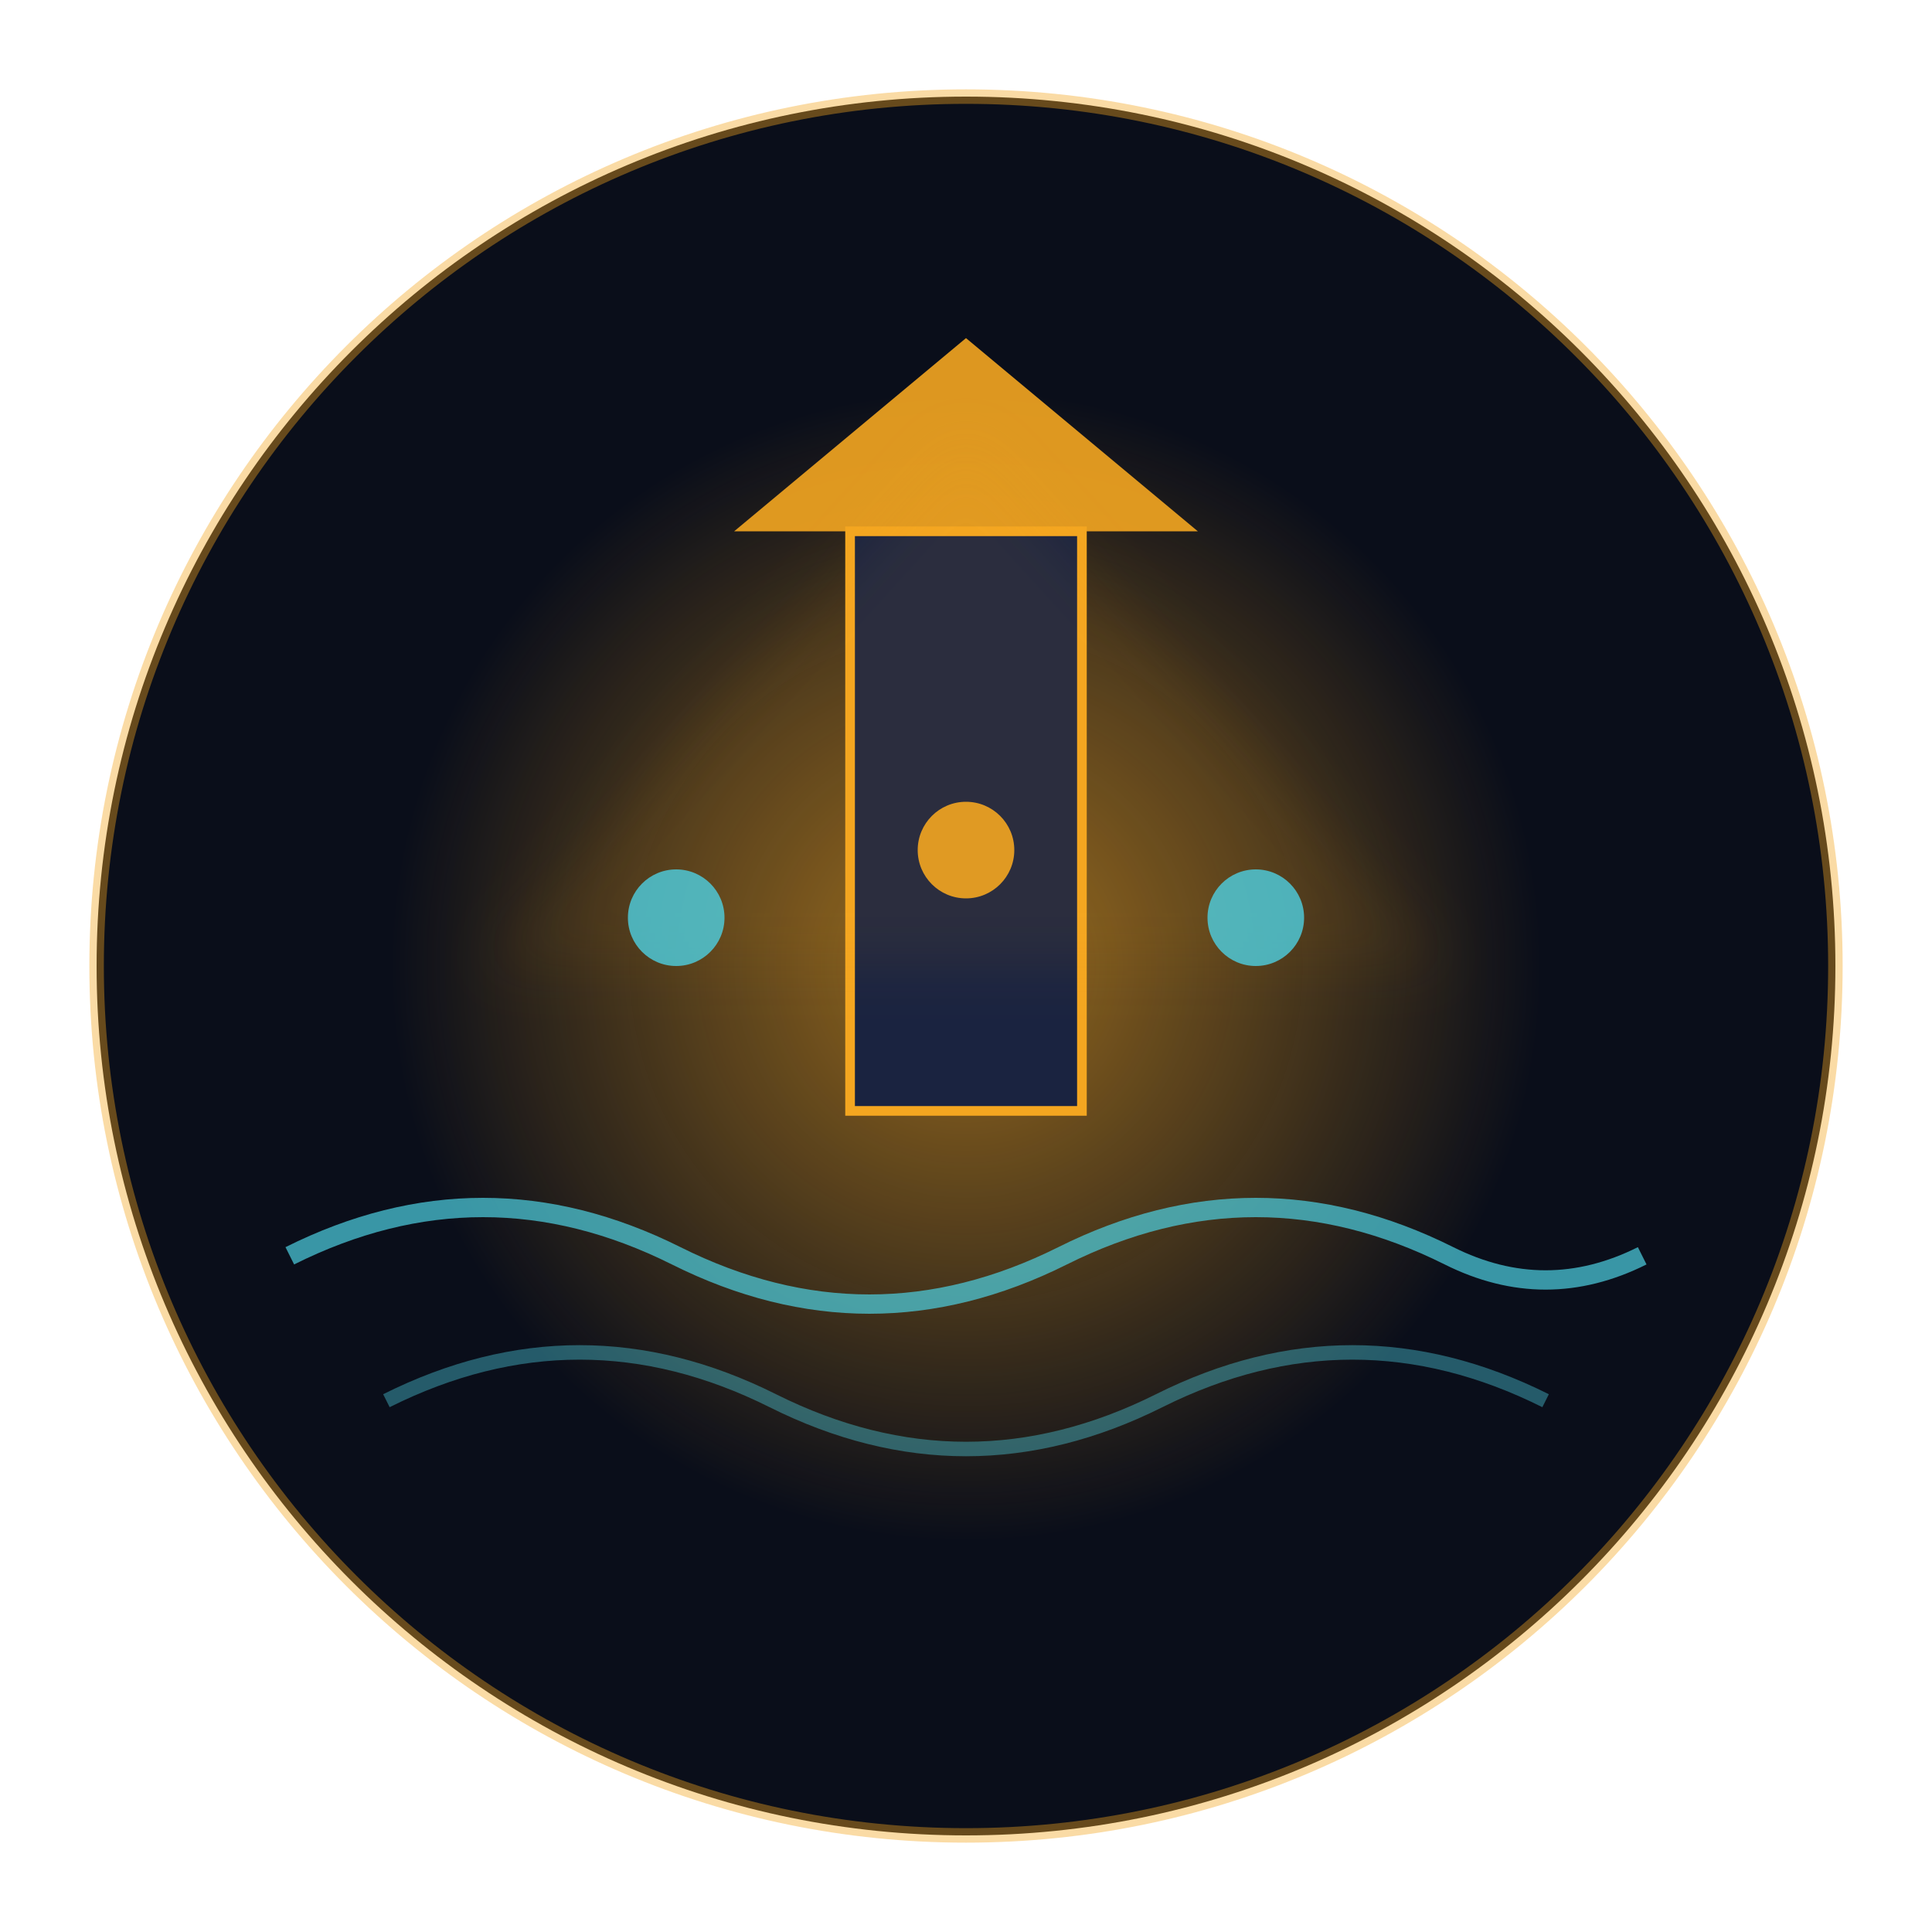
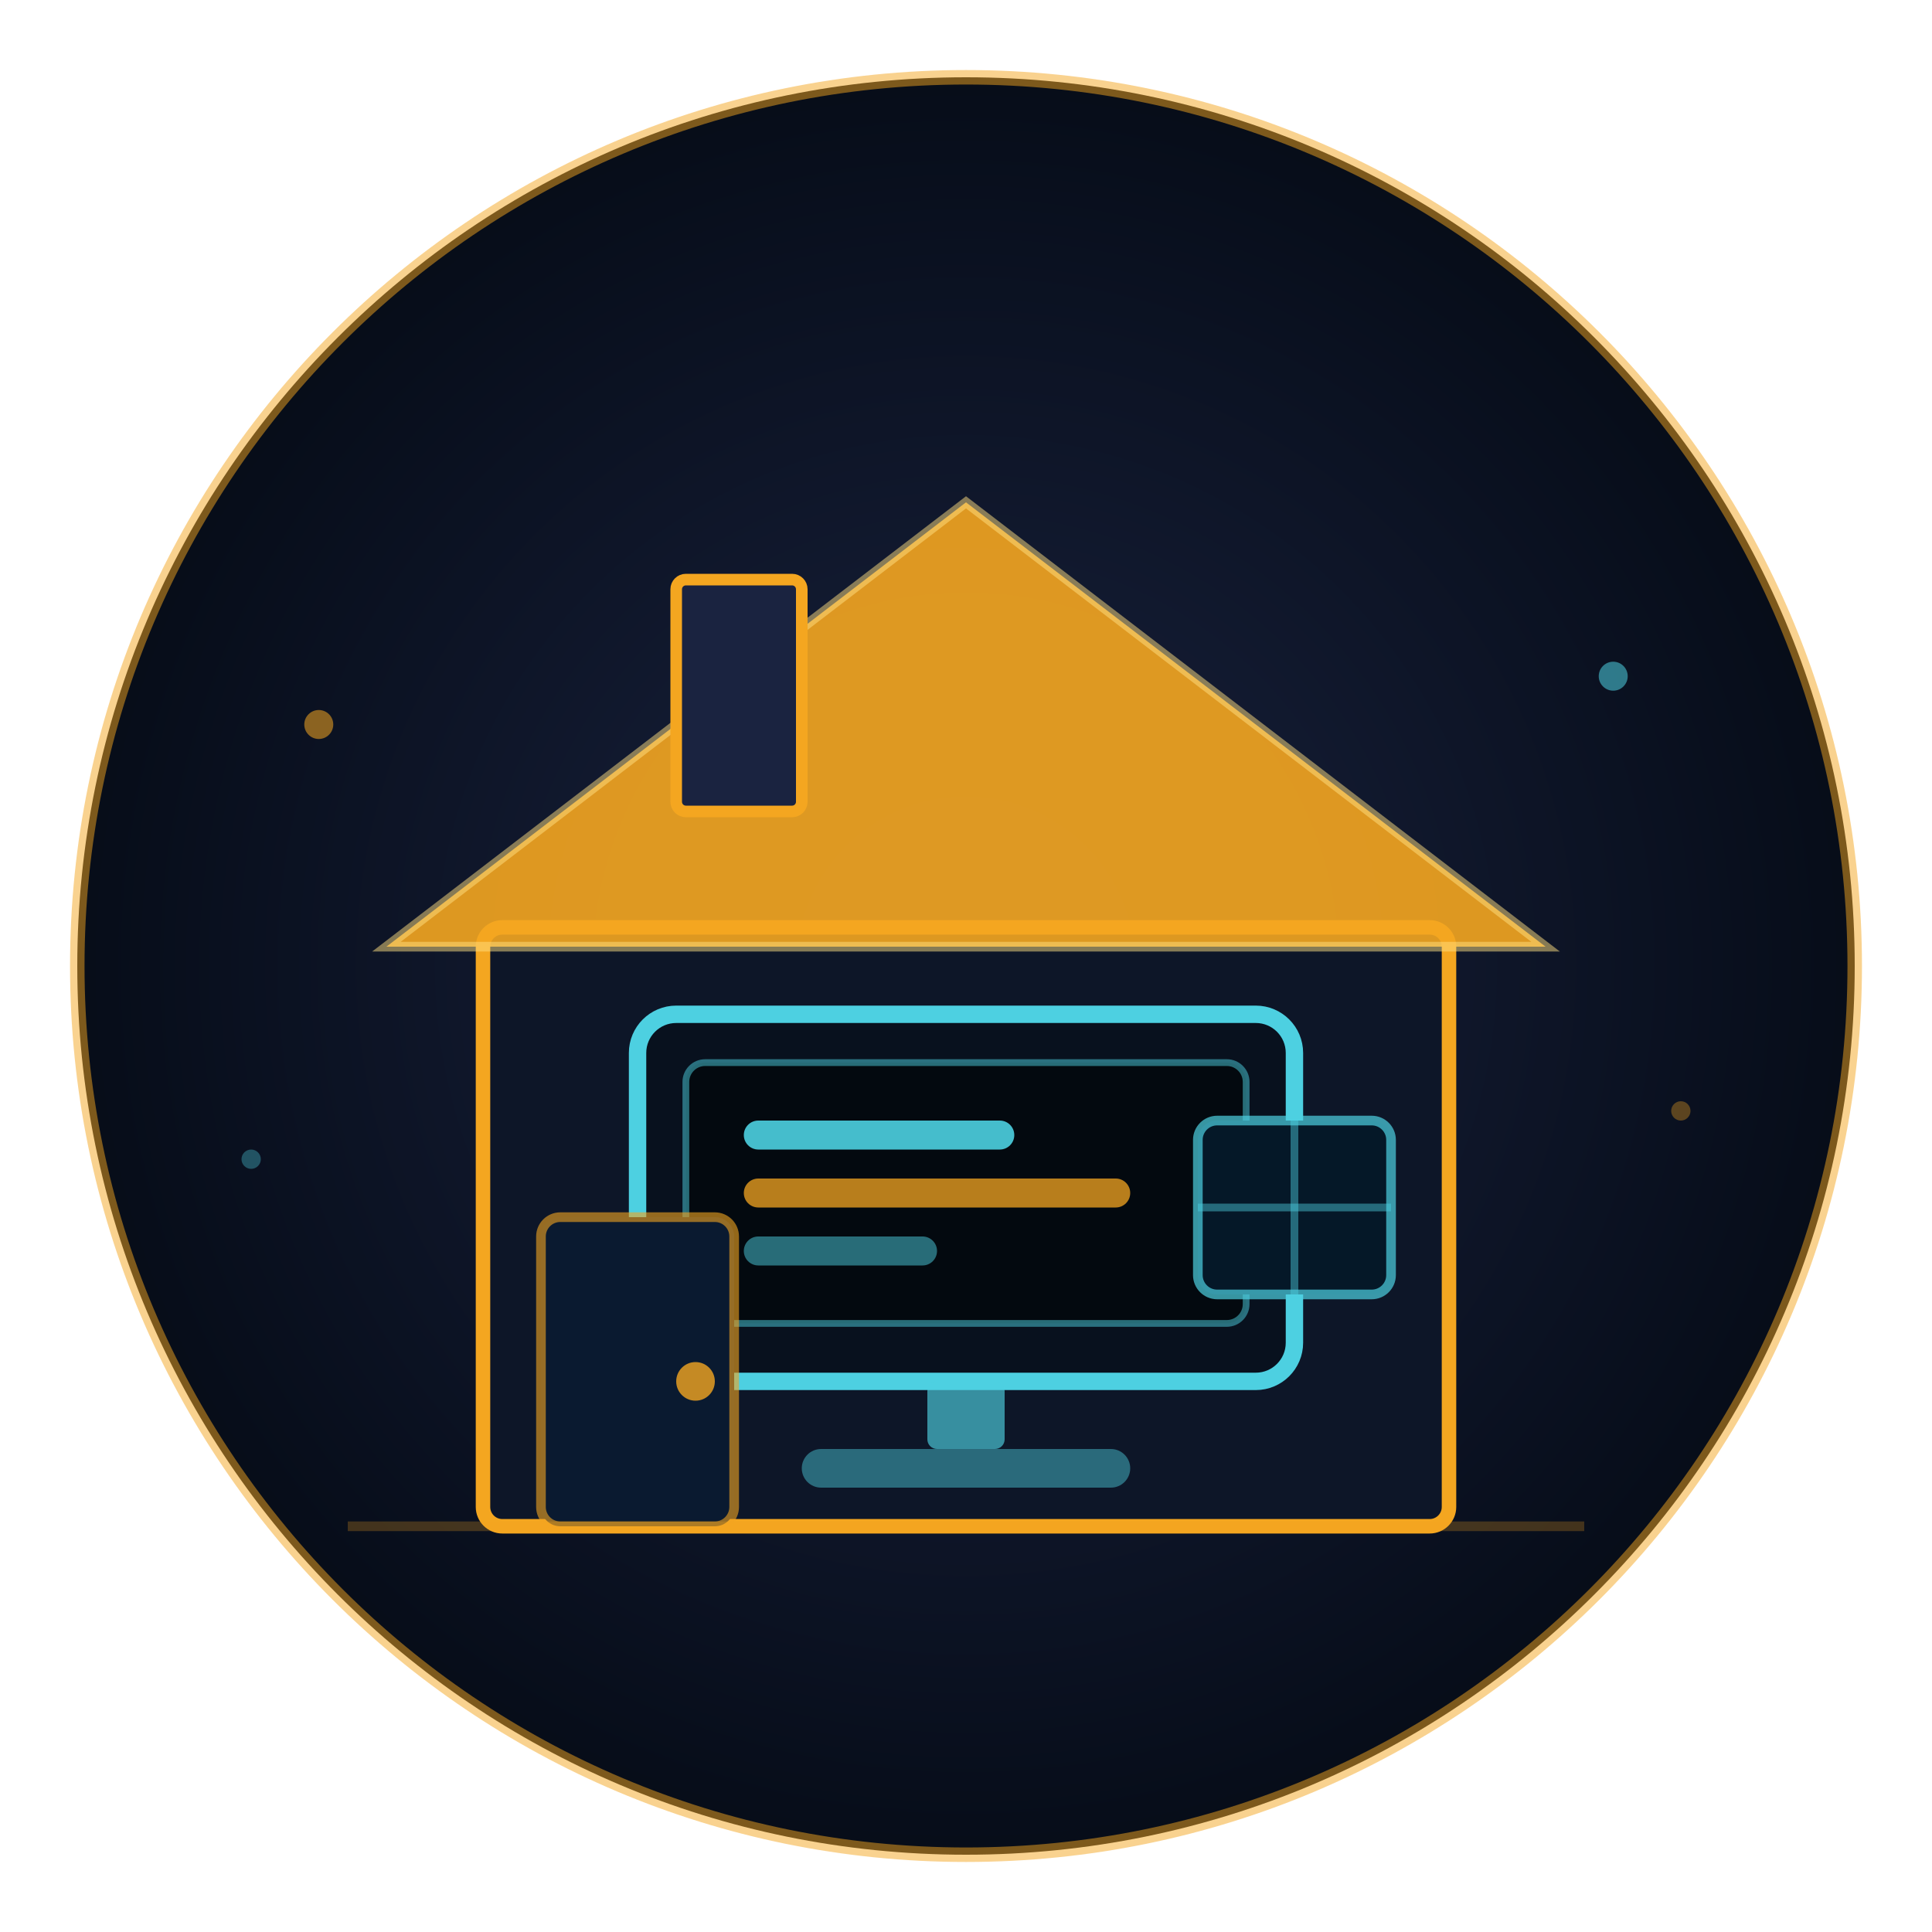
<svg xmlns="http://www.w3.org/2000/svg" viewBox="0 0 200 200" width="200" height="200">
  <defs>
-     <radialGradient id="glow" cx="50%" cy="50%" r="50%">
-       <stop offset="0%" stop-color="#f4a620" stop-opacity="0.6" />
-       <stop offset="100%" stop-color="#f4a620" stop-opacity="0" />
+     <radialGradient id="bgGlow" cx="50%" cy="50%" r="50%">
+       <stop offset="0%" stop-color="#1a2340" stop-opacity="1" />
+       <stop offset="100%" stop-color="#060c18" stop-opacity="1" />
    </radialGradient>
-     <filter id="blur">
-       <feGaussianBlur stdDeviation="3" />
-     </filter>
+     <radialGradient id="screenGlow" cx="50%" cy="50%" r="50%">
+       <stop offset="0%" stop-color="#4dd0e1" stop-opacity="0.45" />
+       <stop offset="100%" stop-color="#4dd0e1" stop-opacity="0.02" />
+     </radialGradient>
  </defs>
-   <circle cx="100" cy="100" r="90" fill="#0a0e1a" stroke="#f4a620" stroke-width="1.5" stroke-opacity="0.4" />
-   <circle cx="100" cy="100" r="60" fill="url(#glow)" />
-   <path d="M30 130 Q50 120 70 130 Q90 140 110 130 Q130 120 150 130 Q160 135 170 130" stroke="#4dd0e1" stroke-width="2" fill="none" opacity="0.7" />
-   <path d="M40 145 Q60 135 80 145 Q100 155 120 145 Q140 135 160 145" stroke="#4dd0e1" stroke-width="1.5" fill="none" opacity="0.4" />
-   <rect x="88" y="55" width="24" height="60" fill="#1a2340" stroke="#f4a620" stroke-width="1" />
-   <polygon points="76,55 100,35 124,55" fill="#f4a620" opacity="0.9" />
-   <path d="M100 45 L50 100 L150 100 Z" fill="#f4a620" opacity="0.08" filter="url(#blur)" />
-   <circle cx="70" cy="95" r="5" fill="#4dd0e1" opacity="0.8" />
-   <circle cx="100" cy="88" r="5" fill="#f4a620" opacity="0.9" />
-   <circle cx="130" cy="95" r="5" fill="#4dd0e1" opacity="0.8" />
+   <circle cx="100" cy="100" r="92" fill="url(#bgGlow)" stroke="#f4a620" stroke-width="1.5" stroke-opacity="0.5" />
+   <rect x="50" y="96" width="100" height="62" rx="2" fill="#0d1628" stroke="#f4a620" stroke-width="1.5" />
+   <polygon points="40,98 100,52 160,98" fill="#f4a620" opacity="0.9" />
+   <polygon points="40,98 100,52 160,98" fill="none" stroke="#ffe082" stroke-width="1" stroke-opacity="0.5" />
+   <rect x="70" y="60" width="13" height="24" rx="1" fill="#1a2340" stroke="#f4a620" stroke-width="1.2" />
+   <rect x="66" y="105" width="68" height="38" rx="4" fill="#08111e" stroke="#4dd0e1" stroke-width="1.8" />
+   <rect x="71" y="110" width="58" height="27" rx="2" fill="url(#screenGlow)" />
+   <rect x="71" y="110" width="58" height="27" rx="2" fill="#03090f" stroke="#4dd0e1" stroke-width="0.7" stroke-opacity="0.5" />
+   <rect x="77" y="116" width="28" height="3" rx="1.5" fill="#4dd0e1" opacity="0.9" />
+   <rect x="77" y="122" width="40" height="3" rx="1.5" fill="#f4a620" opacity="0.75" />
+   <rect x="77" y="128" width="20" height="3" rx="1.5" fill="#4dd0e1" opacity="0.5" />
+   <rect x="96" y="143" width="8" height="7" rx="1" fill="#4dd0e1" opacity="0.65" />
+   <rect x="83" y="150" width="34" height="4" rx="2" fill="#4dd0e1" opacity="0.45" />
+   <rect x="56" y="126" width="20" height="32" rx="2" fill="#0a1a30" stroke="#f4a620" stroke-width="1" stroke-opacity="0.6" />
+   <circle cx="72" cy="143" r="2" fill="#f4a620" opacity="0.8" />
+   <rect x="124" y="116" width="20" height="18" rx="2" fill="#051828" stroke="#4dd0e1" stroke-width="1" stroke-opacity="0.7" />
+   <line x1="134" y1="116" x2="134" y2="134" stroke="#4dd0e1" stroke-width="0.8" stroke-opacity="0.45" />
+   <line x1="124" y1="125" x2="144" y2="125" stroke="#4dd0e1" stroke-width="0.8" stroke-opacity="0.45" />
+   <line x1="36" y1="158" x2="164" y2="158" stroke="#f4a620" stroke-width="1" stroke-opacity="0.25" />
+   <circle cx="33" cy="75" r="1.5" fill="#f4a620" opacity="0.55" />
+   <circle cx="167" cy="70" r="1.5" fill="#4dd0e1" opacity="0.55" />
+   <circle cx="26" cy="120" r="1" fill="#4dd0e1" opacity="0.35" />
+   <circle cx="174" cy="115" r="1" fill="#f4a620" opacity="0.35" />
</svg>
